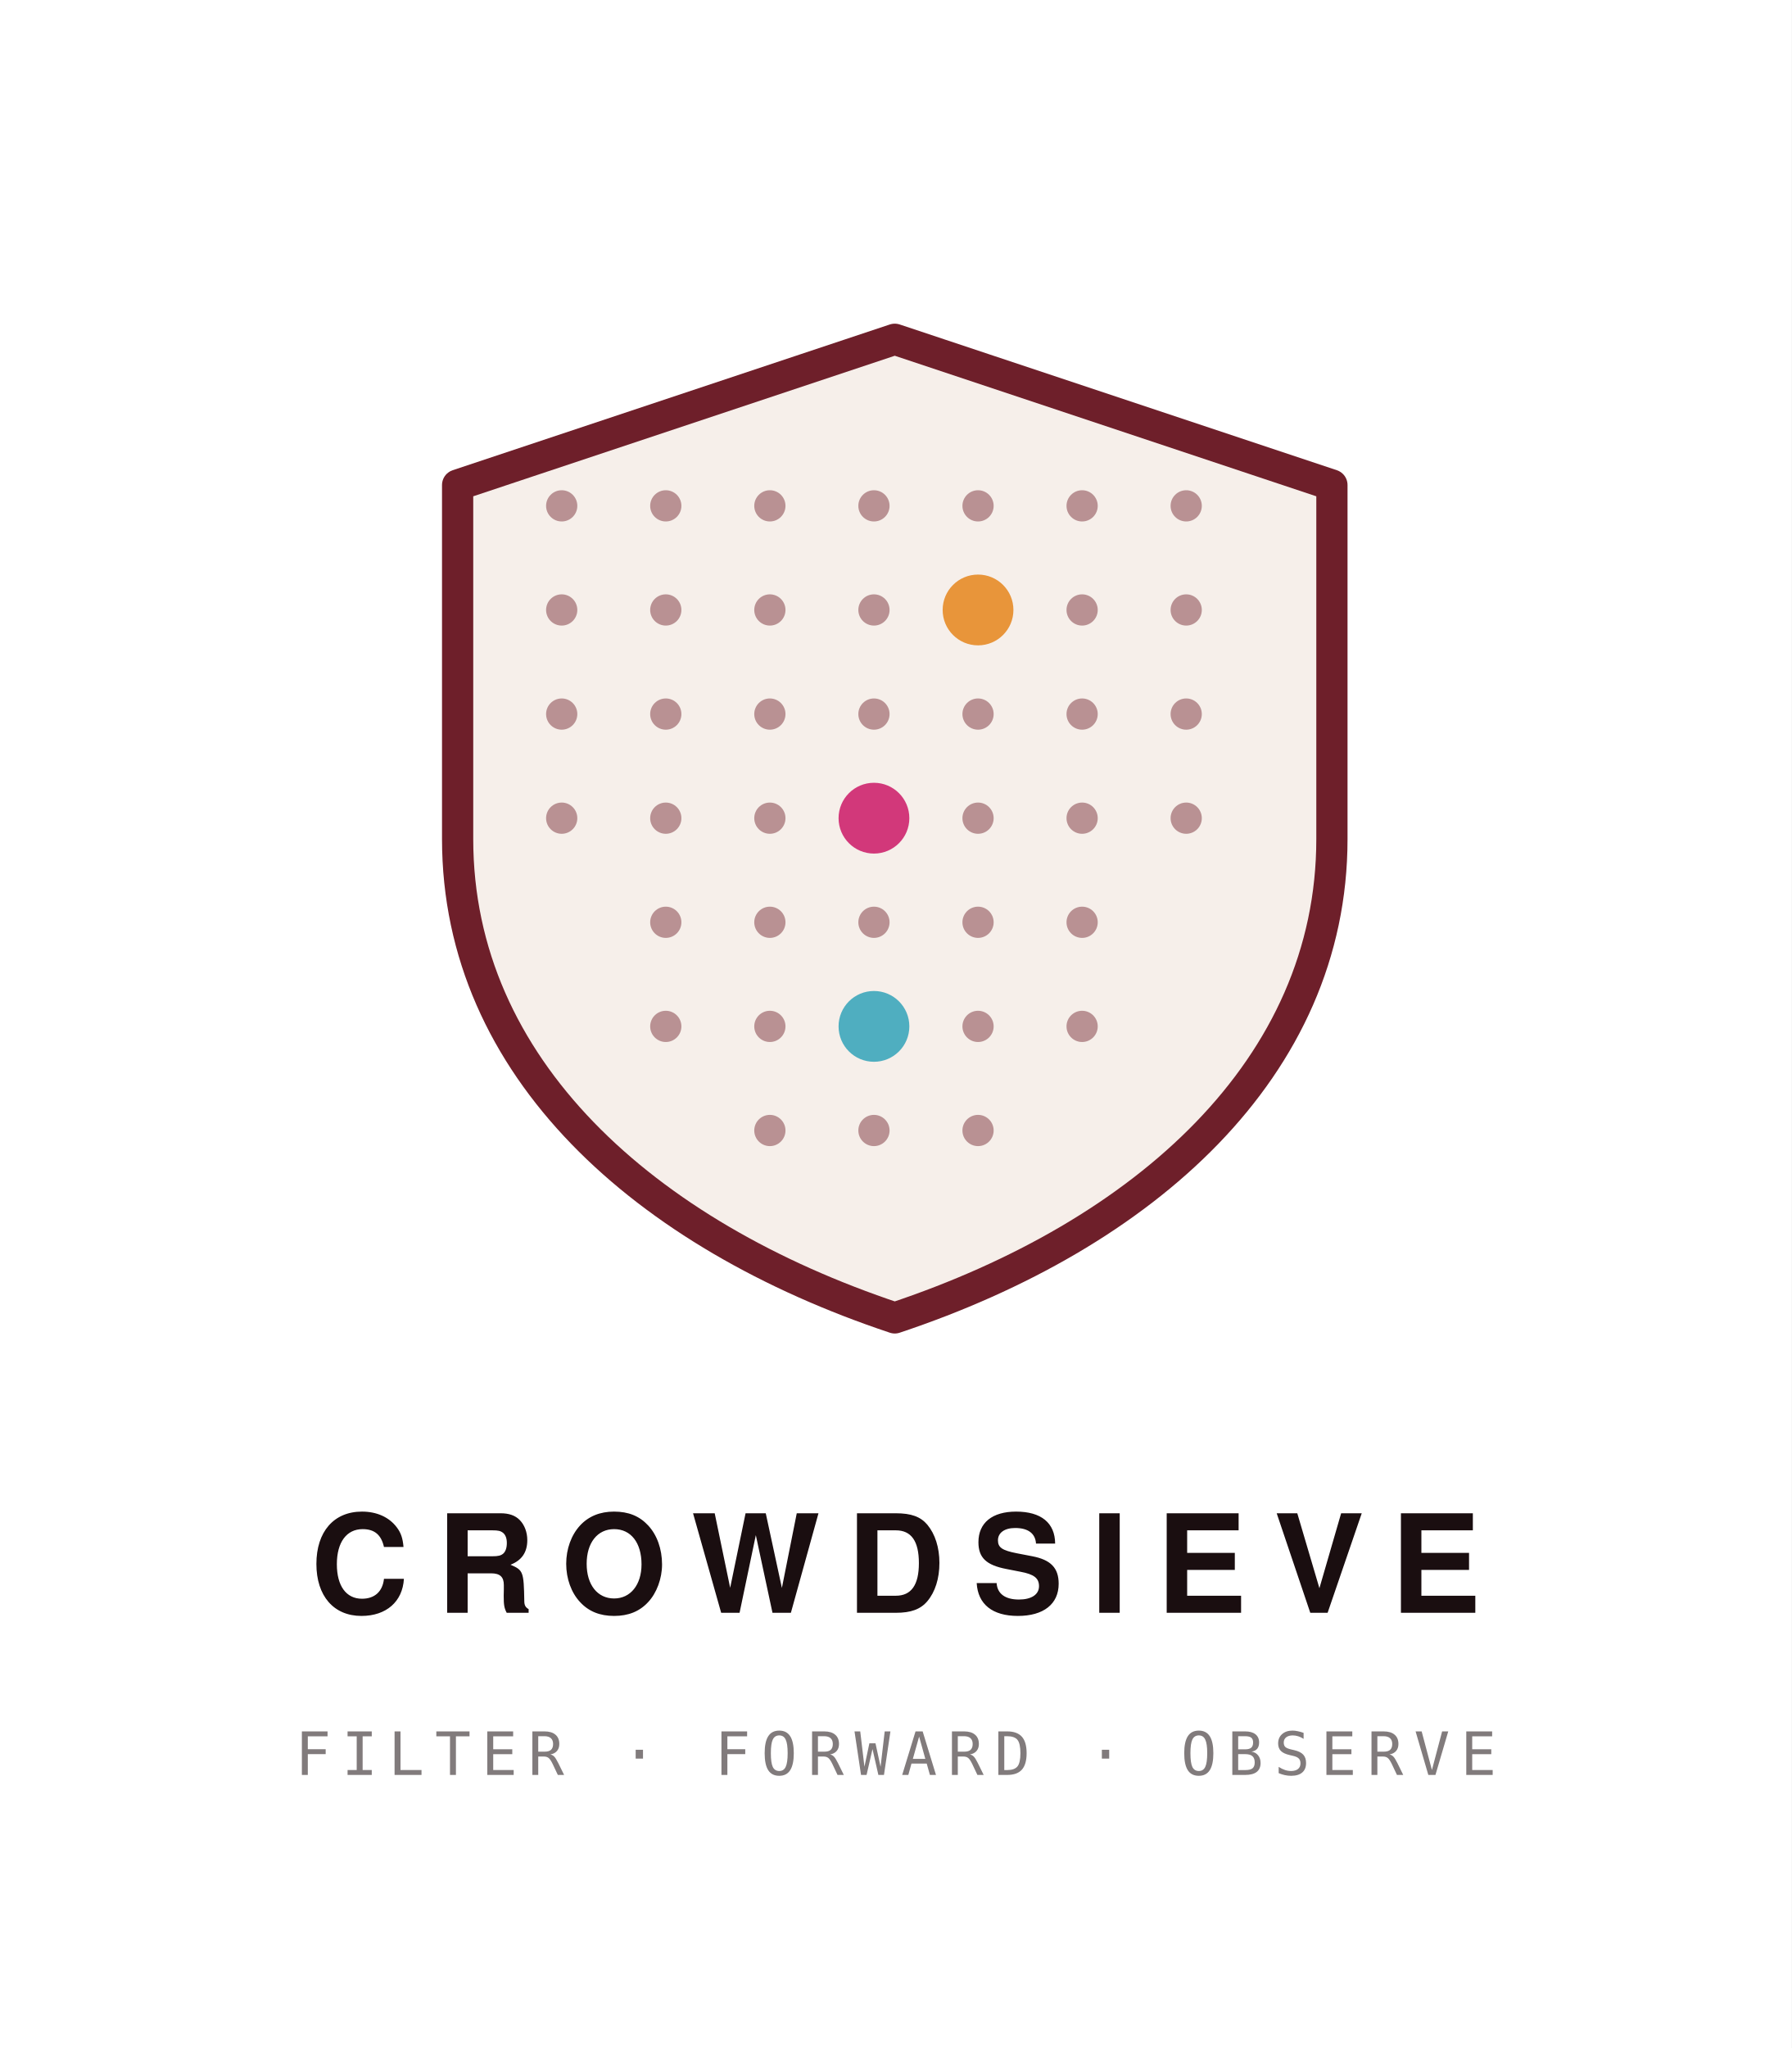
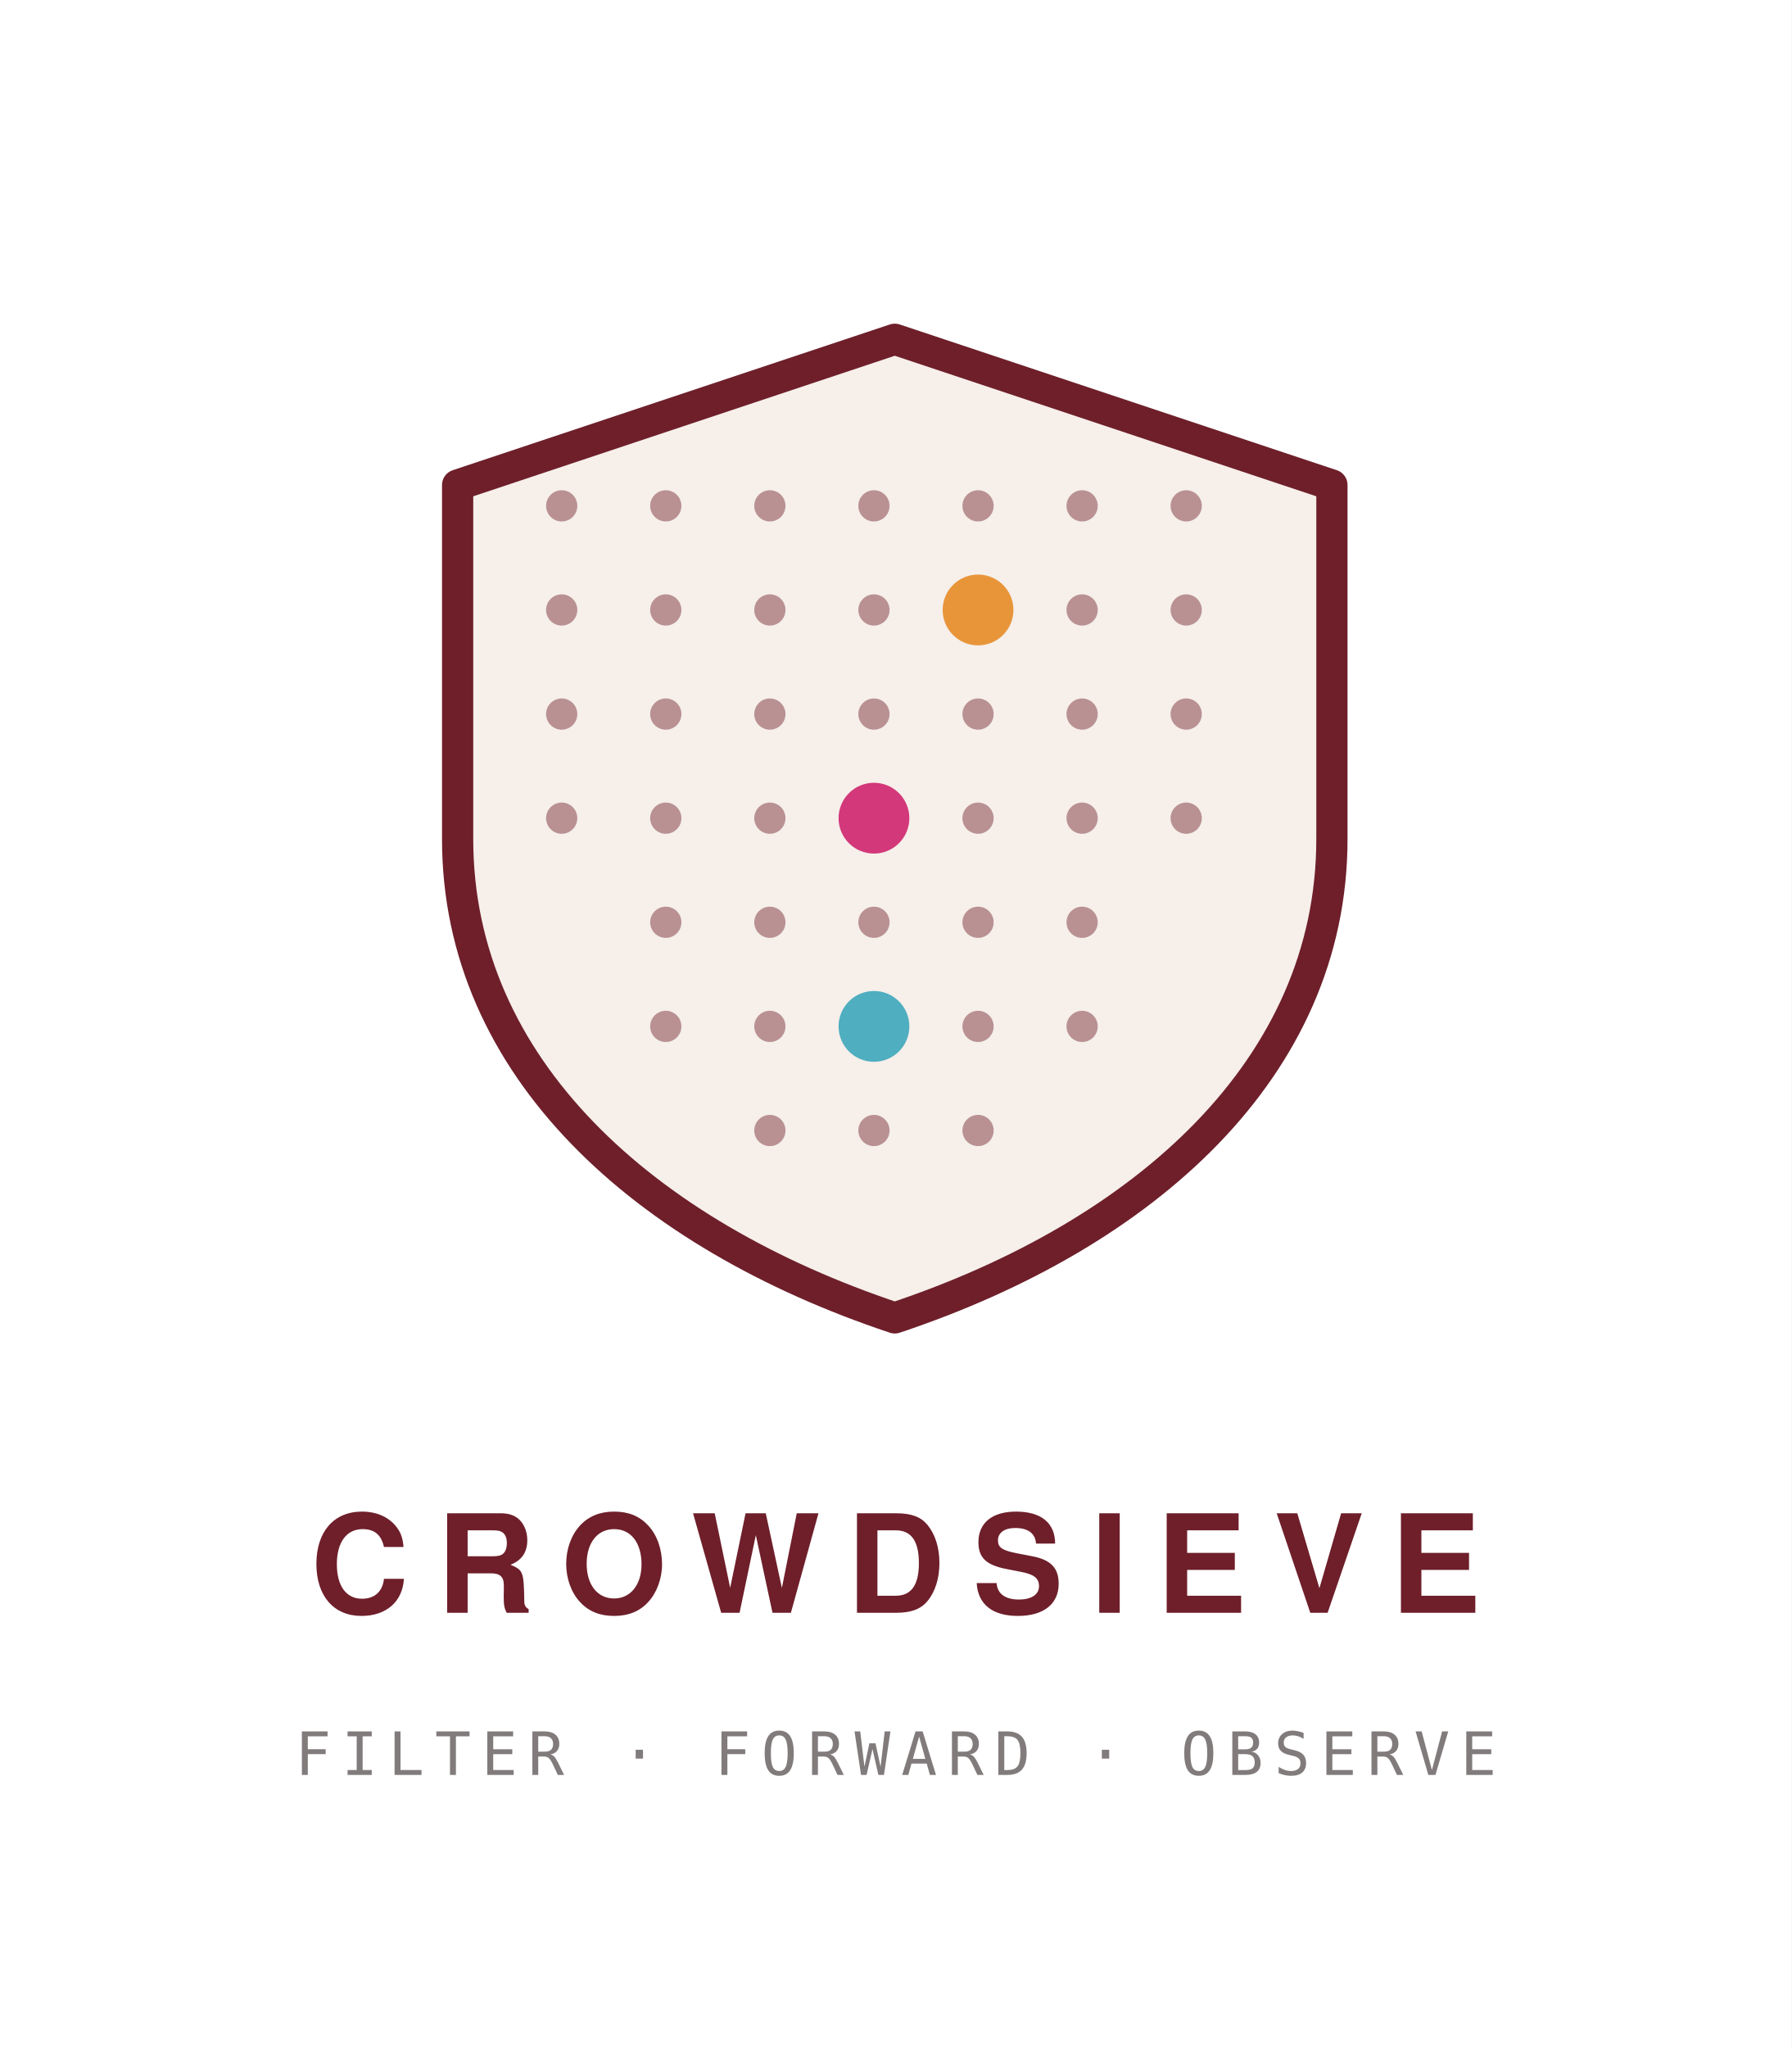
<svg xmlns="http://www.w3.org/2000/svg" width="420" height="480" viewBox="0 0 420 480" role="img" aria-label="Crowdsieve">
  <rect width="420" height="480" fill="#ffffff" />
  <g transform="translate(78 60) scale(2.44)">
    <path d="M 54 8 L 96 22 L 96 56 C 96 78 78 94 54 102 C 30 94 12 78 12 56 L 12 22 Z" fill="#f6efea" stroke="#6e1f2a" stroke-width="3" stroke-linejoin="round" />
    <circle cx="22" cy="24" r="1.5" fill="#6e1f2a" opacity="0.45" />
    <circle cx="32" cy="24" r="1.5" fill="#6e1f2a" opacity="0.45" />
    <circle cx="42" cy="24" r="1.5" fill="#6e1f2a" opacity="0.45" />
    <circle cx="52" cy="24" r="1.5" fill="#6e1f2a" opacity="0.45" />
    <circle cx="62" cy="24" r="1.5" fill="#6e1f2a" opacity="0.45" />
    <circle cx="72" cy="24" r="1.5" fill="#6e1f2a" opacity="0.45" />
    <circle cx="82" cy="24" r="1.5" fill="#6e1f2a" opacity="0.45" />
    <circle cx="22" cy="34" r="1.5" fill="#6e1f2a" opacity="0.45" />
    <circle cx="32" cy="34" r="1.5" fill="#6e1f2a" opacity="0.45" />
    <circle cx="42" cy="34" r="1.5" fill="#6e1f2a" opacity="0.45" />
    <circle cx="52" cy="34" r="1.5" fill="#6e1f2a" opacity="0.45" />
    <circle cx="62" cy="34" r="3.4" fill="#e8953a" />
    <circle cx="72" cy="34" r="1.5" fill="#6e1f2a" opacity="0.45" />
    <circle cx="82" cy="34" r="1.5" fill="#6e1f2a" opacity="0.45" />
    <circle cx="22" cy="44" r="1.5" fill="#6e1f2a" opacity="0.45" />
    <circle cx="32" cy="44" r="1.5" fill="#6e1f2a" opacity="0.45" />
    <circle cx="42" cy="44" r="1.5" fill="#6e1f2a" opacity="0.45" />
    <circle cx="52" cy="44" r="1.5" fill="#6e1f2a" opacity="0.45" />
    <circle cx="62" cy="44" r="1.5" fill="#6e1f2a" opacity="0.45" />
    <circle cx="72" cy="44" r="1.5" fill="#6e1f2a" opacity="0.45" />
    <circle cx="82" cy="44" r="1.5" fill="#6e1f2a" opacity="0.45" />
    <circle cx="22" cy="54" r="1.5" fill="#6e1f2a" opacity="0.45" />
    <circle cx="32" cy="54" r="1.5" fill="#6e1f2a" opacity="0.45" />
    <circle cx="42" cy="54" r="1.5" fill="#6e1f2a" opacity="0.45" />
    <circle cx="52" cy="54" r="3.4" fill="#d2387a" />
    <circle cx="62" cy="54" r="1.5" fill="#6e1f2a" opacity="0.45" />
    <circle cx="72" cy="54" r="1.5" fill="#6e1f2a" opacity="0.45" />
    <circle cx="82" cy="54" r="1.5" fill="#6e1f2a" opacity="0.45" />
    <circle cx="32" cy="64" r="1.5" fill="#6e1f2a" opacity="0.45" />
    <circle cx="42" cy="64" r="1.5" fill="#6e1f2a" opacity="0.45" />
    <circle cx="52" cy="64" r="1.5" fill="#6e1f2a" opacity="0.45" />
    <circle cx="62" cy="64" r="1.5" fill="#6e1f2a" opacity="0.45" />
    <circle cx="72" cy="64" r="1.5" fill="#6e1f2a" opacity="0.45" />
    <circle cx="32" cy="74" r="1.5" fill="#6e1f2a" opacity="0.45" />
    <circle cx="42" cy="74" r="1.5" fill="#6e1f2a" opacity="0.45" />
    <circle cx="52" cy="74" r="3.4" fill="#4faec0" />
    <circle cx="62" cy="74" r="1.5" fill="#6e1f2a" opacity="0.45" />
    <circle cx="72" cy="74" r="1.5" fill="#6e1f2a" opacity="0.45" />
    <circle cx="42" cy="84" r="1.5" fill="#6e1f2a" opacity="0.45" />
    <circle cx="52" cy="84" r="1.5" fill="#6e1f2a" opacity="0.45" />
    <circle cx="62" cy="84" r="1.5" fill="#6e1f2a" opacity="0.45" />
  </g>
-   <text x="210" y="378" text-anchor="middle" font-family="'Space Grotesk', 'Helvetica Neue', Helvetica, Arial, sans-serif" font-weight="700" font-size="32" letter-spacing="6.4" fill="#1a0e10">CROWDSIEVE</text>
+   <text x="210" y="378" text-anchor="middle" font-family="'Space Grotesk', 'Helvetica Neue', Helvetica, Arial, sans-serif" font-weight="700" font-size="32" letter-spacing="6.4" fill="#6e1f2a">CROWDSIEVE</text>
  <text x="210" y="416" text-anchor="middle" font-family="'JetBrains Mono', 'Menlo', 'Monaco', monospace" font-weight="500" font-size="14" letter-spacing="2.5" fill="#1a0e10" opacity="0.55">FILTER · FORWARD · OBSERVE</text>
</svg>
